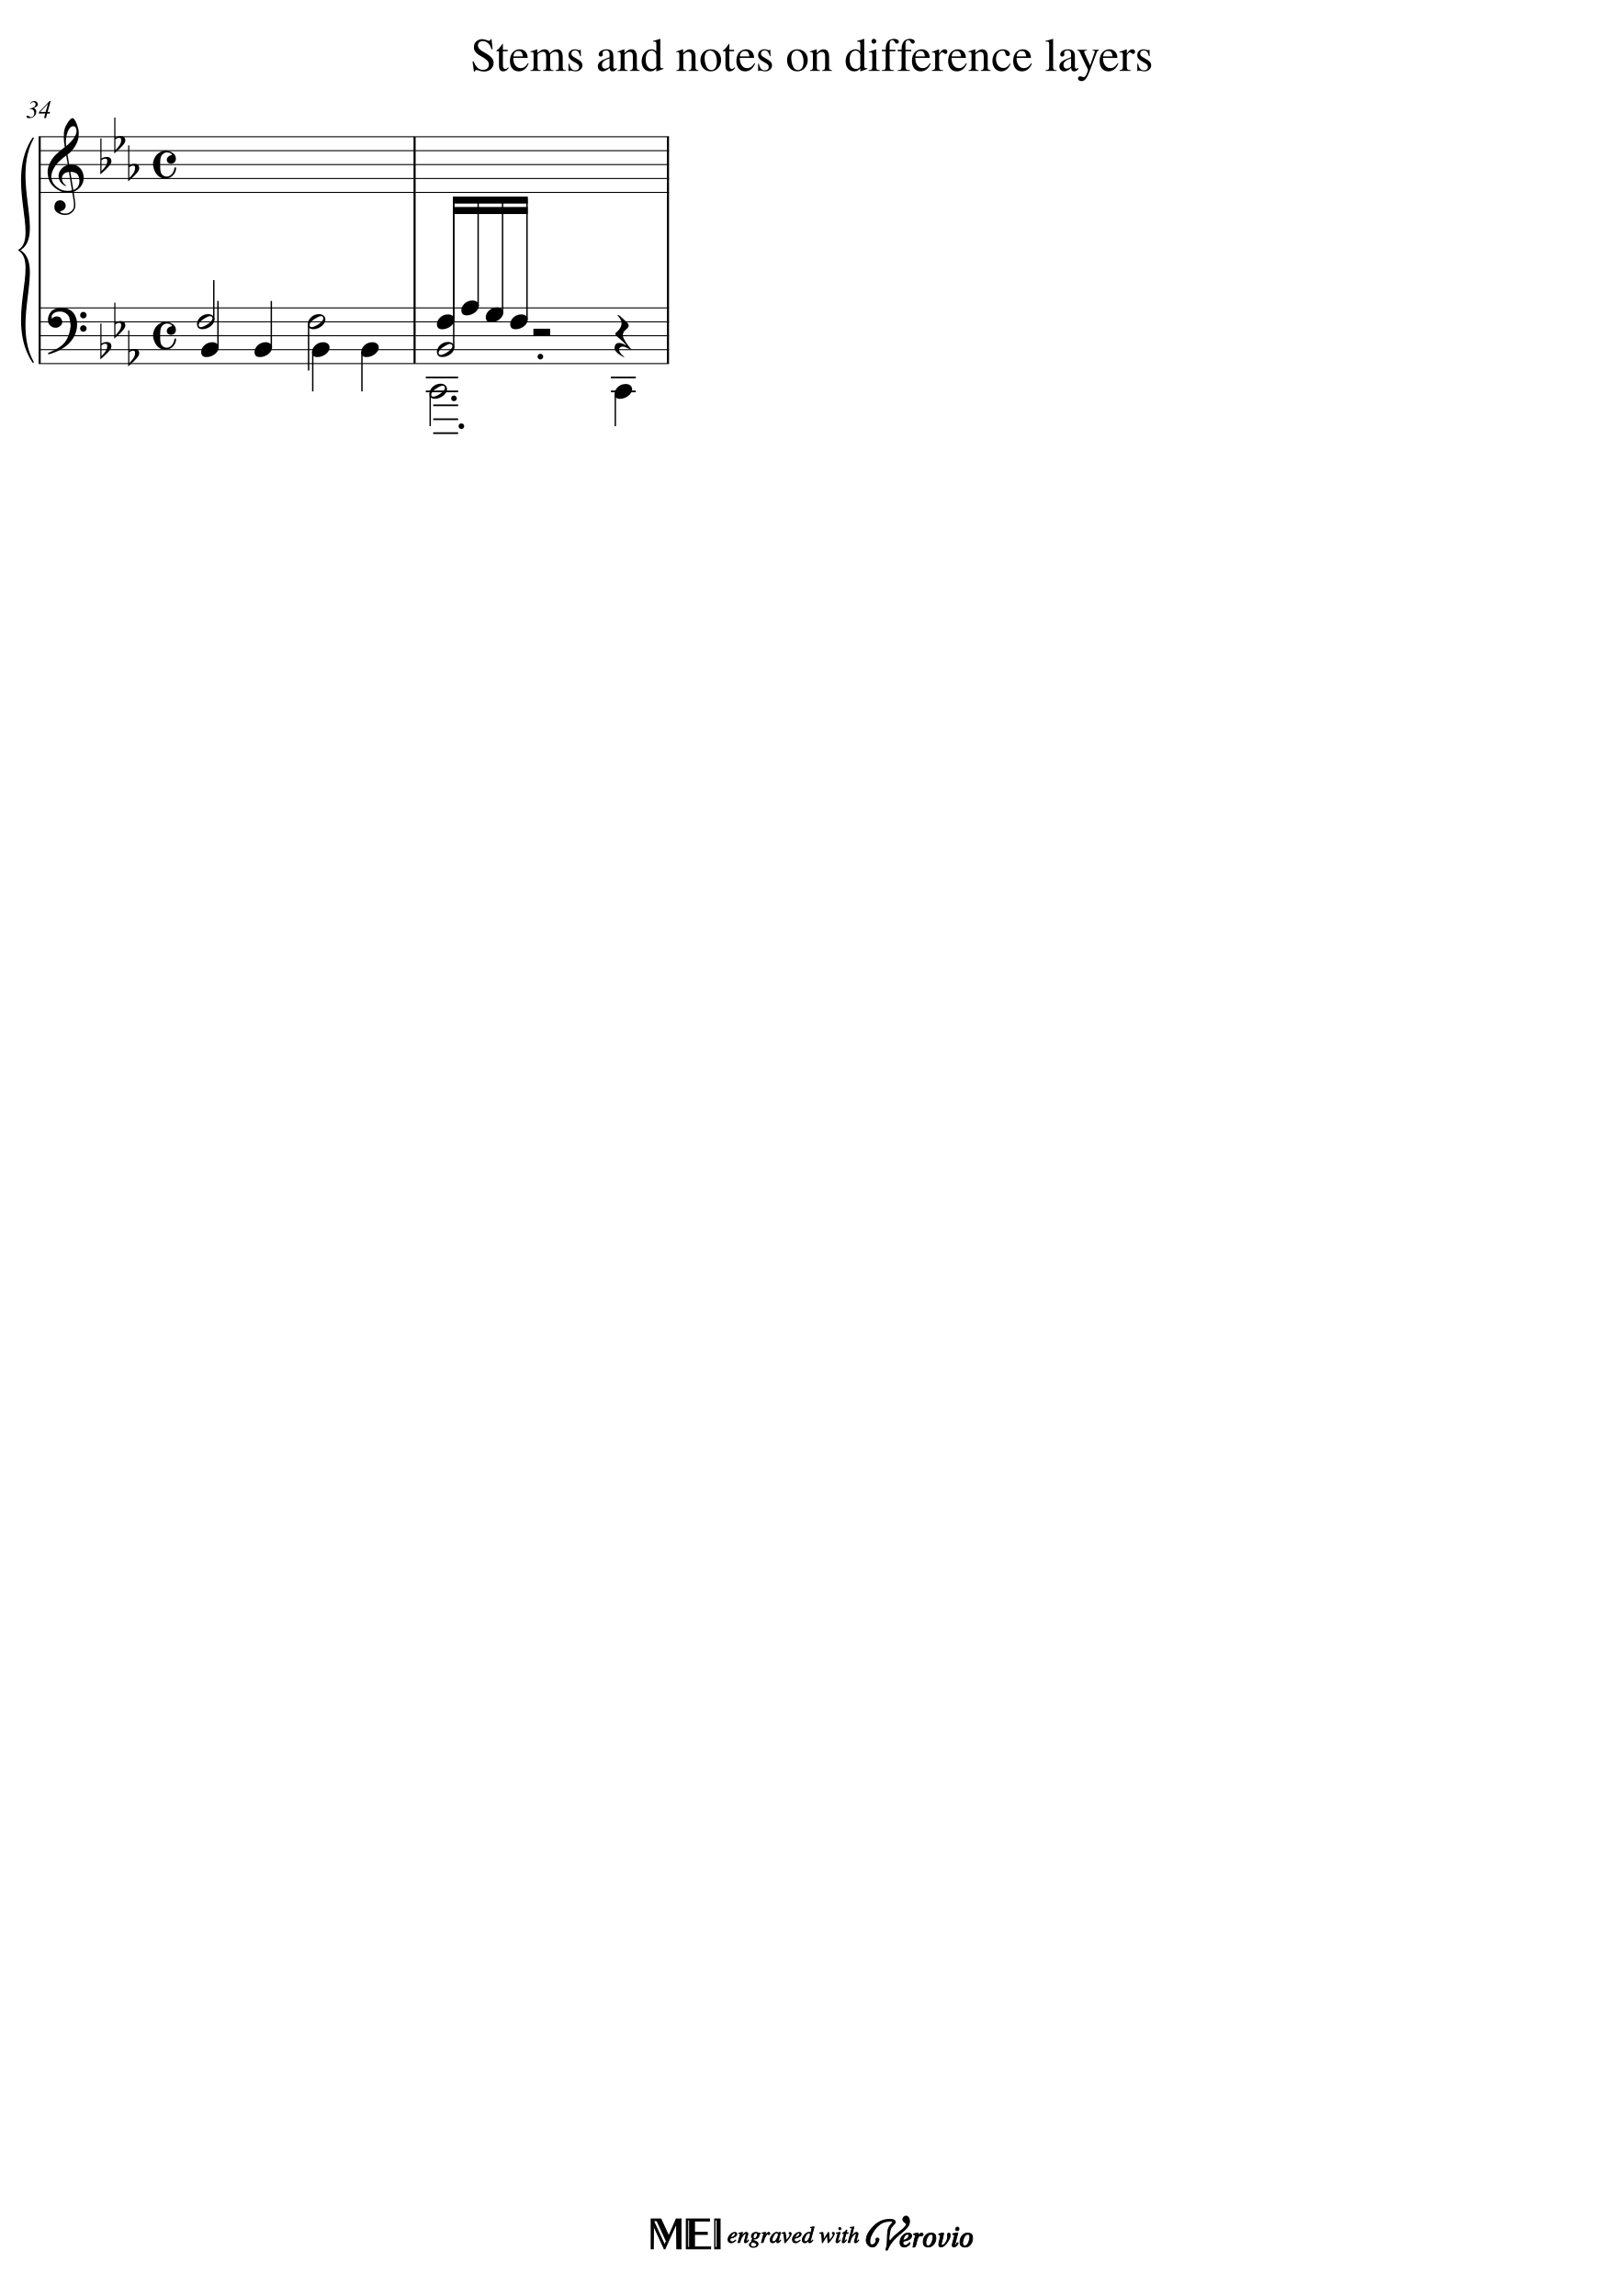
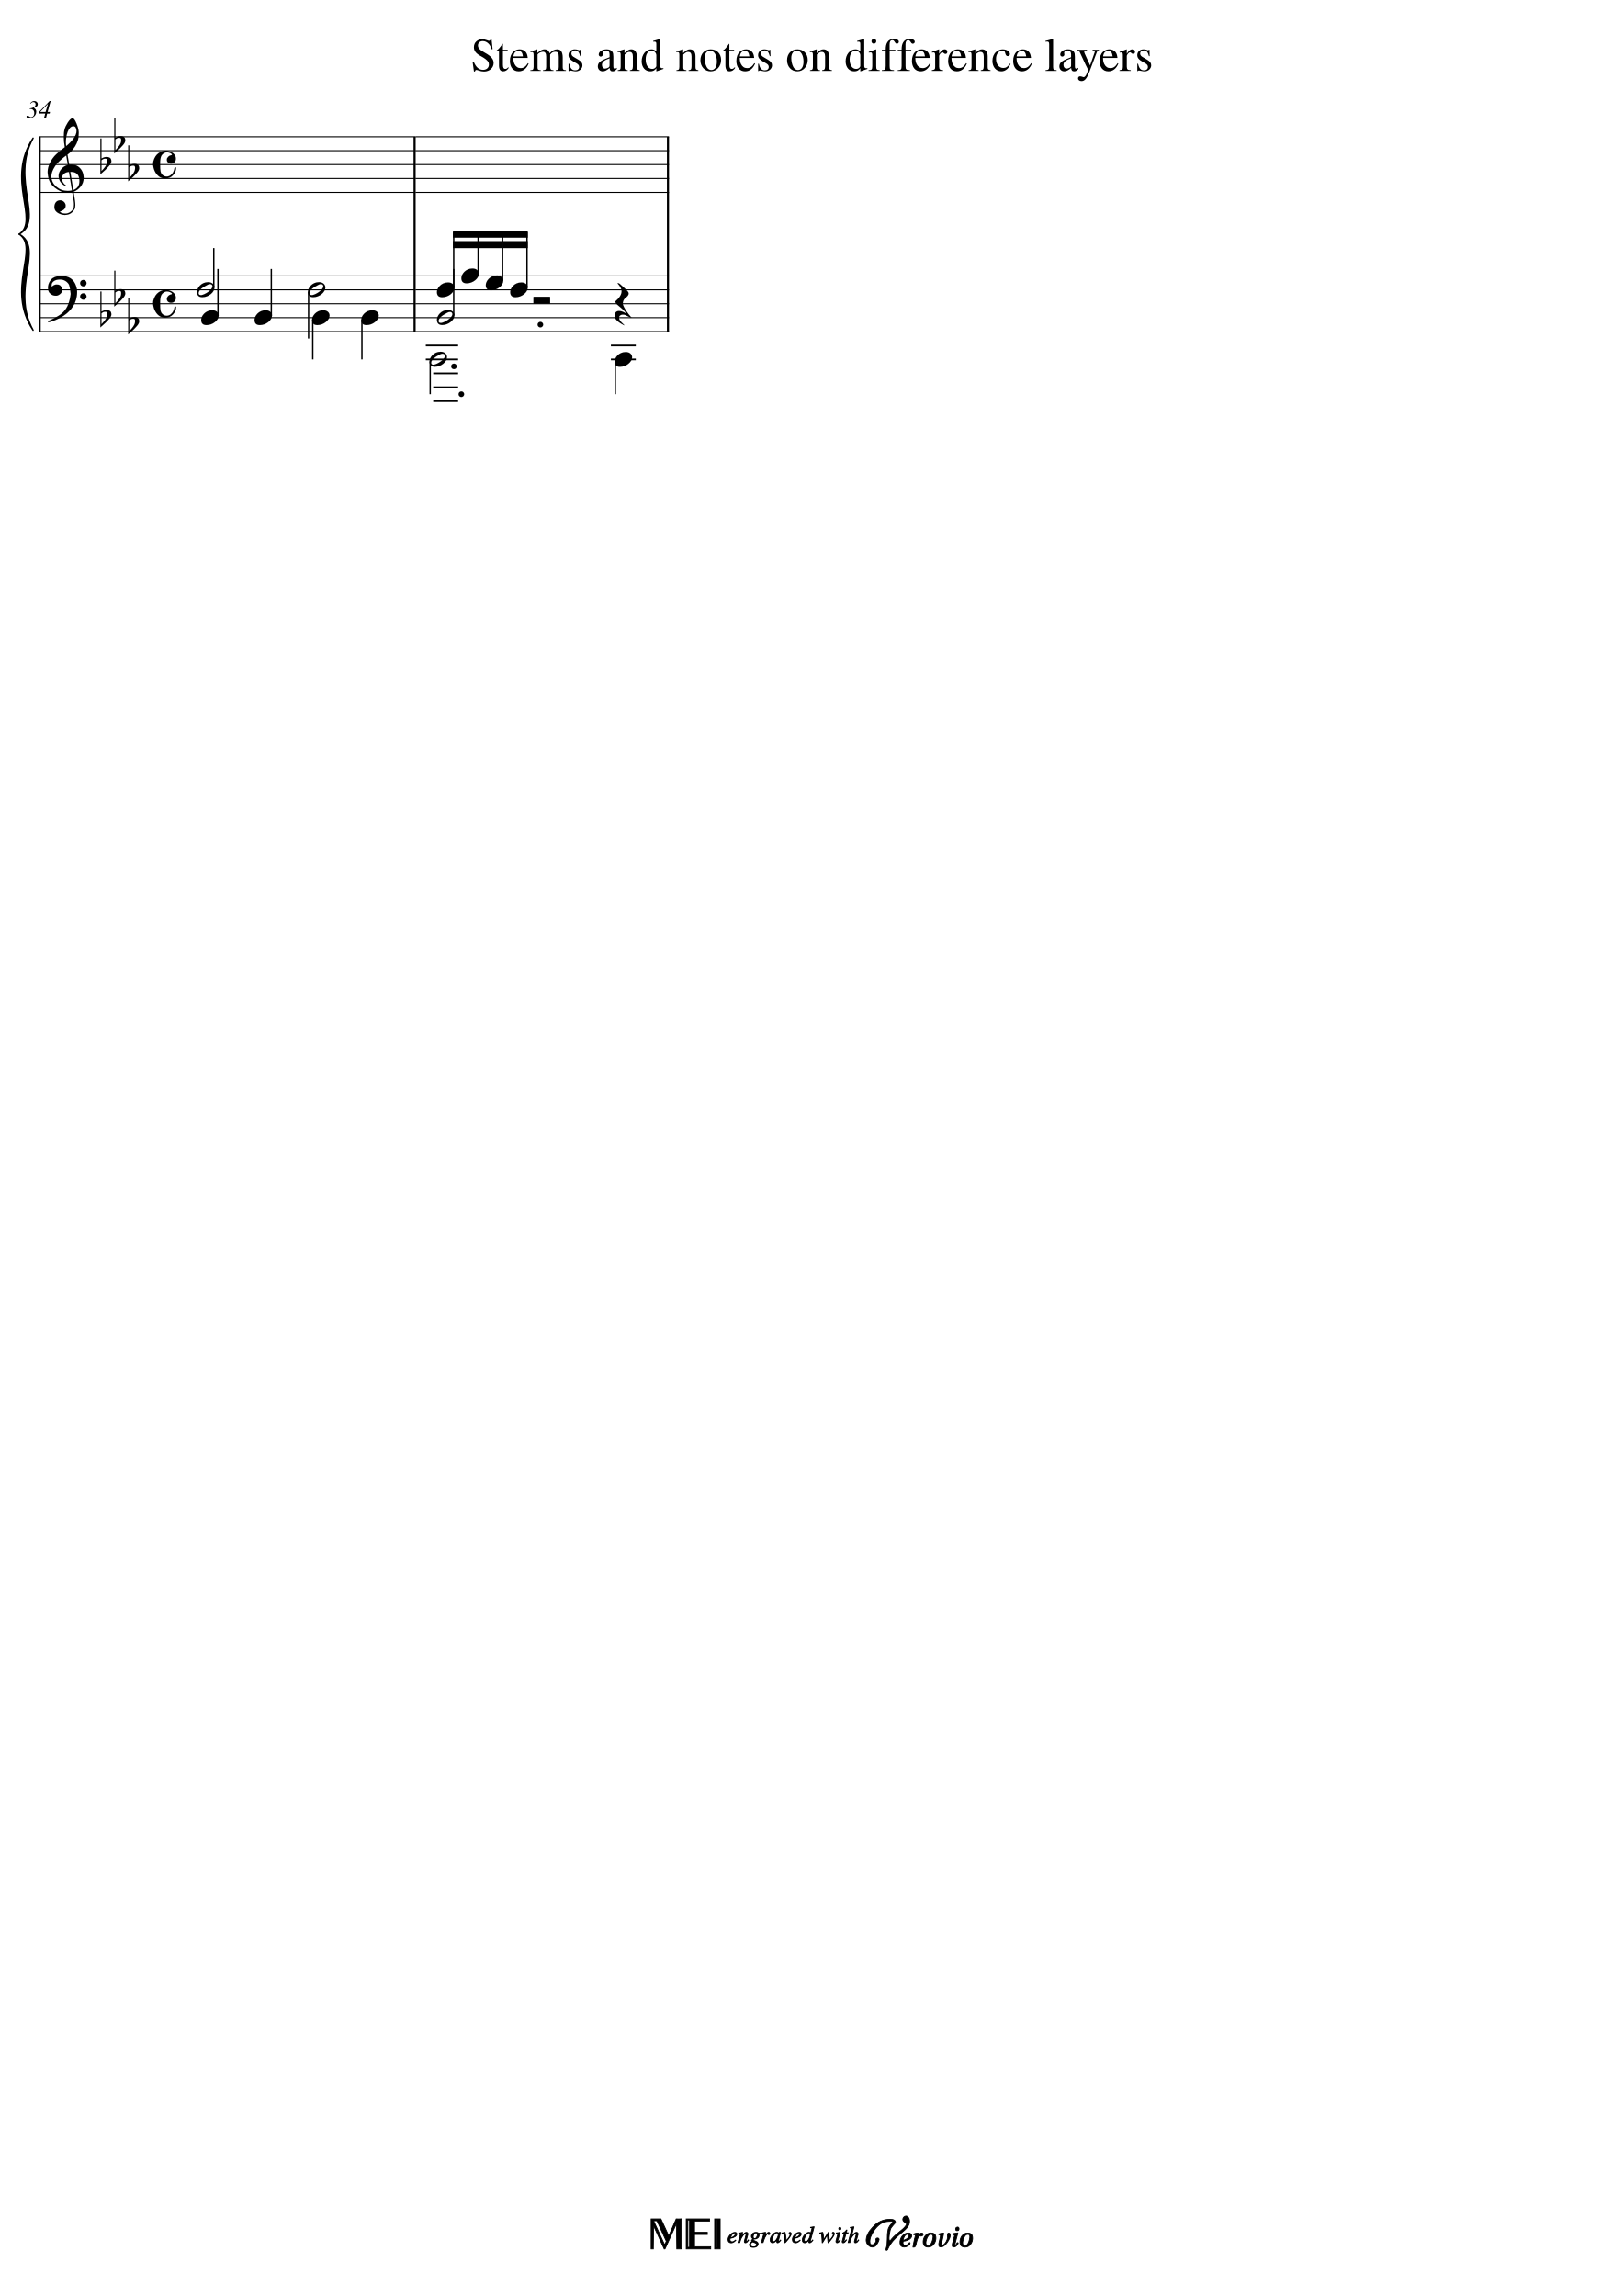
<svg xmlns="http://www.w3.org/2000/svg" xmlns:xlink="http://www.w3.org/1999/xlink" width="2100px" height="2970px" version="1.1" overflow="visible" id="docid">
  <defs>
    <g id="E050-docid">
      <path transform="scale(1,-1)" d="M441 -245c-23 -4 -48 -6 -76 -6c-59 0 -102 7 -130 20c-88 42 -150 93 -187 154c-26 44 -43 103 -48 176c0 6 -1 13 -1 19c0 54 15 111 45 170c29 57 65 106 110 148s96 85 153 127c-3 16 -8 46 -13 92c-4 43 -5 73 -5 89c0 117 16 172 69 257c34 54 64 82 89 82 c21 0 43 -30 69 -92s39 -115 41 -159v-15c0 -109 -21 -162 -67 -241c-13 -20 -63 -90 -98 -118c-13 -9 -25 -19 -37 -29l31 -181c8 1 18 2 28 2c58 0 102 -12 133 -35c59 -43 92 -104 98 -184c1 -7 1 -15 1 -22c0 -123 -87 -209 -181 -248c8 -57 17 -110 25 -162 c5 -31 6 -58 6 -80c0 -30 -5 -53 -14 -70c-35 -64 -88 -99 -158 -103c-5 0 -11 -1 -16 -1c-37 0 -72 10 -108 27c-50 24 -77 59 -80 105v11c0 29 7 55 20 76c18 28 45 42 79 44h6c49 0 93 -42 97 -87v-9c0 -51 -34 -86 -105 -106c17 -24 51 -36 102 -36c62 0 116 43 140 85 c9 16 13 41 13 74c0 20 -1 42 -5 67c-8 53 -18 106 -26 159zM461 939c-95 0 -135 -175 -135 -286c0 -24 2 -48 5 -71c50 39 92 82 127 128c40 53 60 100 60 140v8c-4 53 -22 81 -55 81h-2zM406 119l54 -326c73 25 110 78 110 161c0 7 0 15 -1 23c-7 95 -57 142 -151 142h-12 zM382 117c-72 -2 -128 -47 -128 -120v-7c2 -46 43 -99 75 -115c-3 -2 -7 -5 -10 -10c-70 33 -116 88 -123 172v11c0 68 44 126 88 159c23 17 49 29 78 36l-29 170c-21 -13 -52 -37 -92 -73c-50 -44 -86 -84 -109 -119c-45 -69 -67 -130 -67 -182v-13c5 -68 35 -127 93 -176 s125 -73 203 -73c25 0 50 3 75 9c-19 111 -36 221 -54 331z" />
    </g>
    <g id="E260-docid">
      <path transform="scale(1,-1)" d="M20 110c32 16 54 27 93 27c26 0 35 -3 54 -13c13 -7 24 -20 27 -38l4 -25c0 -28 -16 -57 -45 -89c-23 -25 -39 -44 -65 -68l-88 -79v644h20v-359zM90 106c-32 0 -48 -10 -70 -29v-194c31 31 54 59 71 84c21 32 32 59 32 84c0 9 1 16 1 20c0 14 -3 21 -11 30l-8 3z" />
    </g>
    <g id="E08A-docid">
      <path transform="scale(1,-1)" d="M340 179c-9 24 -56 41 -89 41c-46 0 -81 -28 -100 -58c-17 -28 -25 -78 -25 -150c0 -65 2 -111 8 -135c8 -31 18 -49 40 -67c20 -17 43 -25 70 -25c54 0 92 36 115 75c14 25 23 54 28 88h27c0 -63 -24 -105 -58 -141c-35 -38 -82 -56 -140 -56c-45 0 -83 13 -115 39 c-57 45 -101 130 -101 226c0 59 33 127 68 163c36 37 97 72 160 72c36 0 93 -21 121 -40c11 -8 23 -17 33 -30c19 -23 27 -48 27 -76c0 -51 -35 -88 -86 -88c-43 0 -76 27 -76 68c0 26 7 35 21 51c15 17 32 27 58 32c7 2 14 7 14 11z" />
    </g>
    <g id="E062-docid">
      <path transform="scale(1,-1)" d="M582 -120c0 32 26 58 58 58s58 -26 58 -58s-26 -58 -58 -58s-58 26 -58 58zM582 120c0 32 26 58 58 58s58 -26 58 -58s-26 -58 -58 -58s-58 26 -58 58zM158 96c51 0 73 -14 88 -49l16 -39c0 -17 -2 -30 -7 -40c-3 -11 -10 -21 -19 -31c-17 -18 -49 -43 -84 -43 c-55 0 -77 13 -112 44c-24 21 -35 55 -35 100c0 46 14 81 32 112c30 52 71 79 137 93l36 6l26 2c154 0 235 -68 274 -182c11 -32 18 -68 18 -107c0 -103 -26 -182 -68 -250c-89 -145 -234 -230 -412 -288l-30 -5c-9 0 -14 3 -14 8c3 10 5 11 10 16c35 15 70 30 96 44l78 43 c96 57 162 136 197 258c9 33 17 60 22 100c3 22 5 35 6 39c-7 69 -16 115 -23 140s-4 22 -16 40c-8 12 -19 23 -31 34c-24 21 -62 44 -118 44c-48 0 -84 -8 -113 -28c-28 -19 -42 -44 -42 -73v-16c2 -5 3 -9 4 -11c24 22 52 39 84 39z" />
    </g>
    <g id="E0A4-docid">
      <path transform="scale(1,-1)" d="M0 -39c0 68 73 172 200 172c66 0 114 -37 114 -95c0 -84 -106 -171 -218 -171c-64 0 -96 30 -96 94z" />
    </g>
    <g id="E0A3-docid">
      <path transform="scale(1,-1)" d="M278 64c0 22 -17 39 -43 39c-12 0 -26 -3 -41 -10c-85 -43 -165 -94 -165 -156c5 -25 15 -32 49 -32c67 11 200 95 200 159zM0 -36c0 68 73 174 200 174c66 0 114 -39 114 -97c0 -84 -106 -173 -218 -173c-64 0 -96 32 -96 96z" />
    </g>
    <g id="E4E5-docid">
      <path transform="scale(1,-1)" d="M107 292c-13 24 -30 49 -52 71c-1 1 0 2 0 3l-2 2c3 3 4 4 6 4c12 0 26 -7 40 -20s44 -40 89 -81c26 -24 28 -29 46 -47c4 -4 8 -9 10 -14c6 -8 8 -16 8 -27c0 -19 -12 -40 -36 -61c-28 -23 -49 -38 -61 -73c-4 -11 -7 -27 -10 -50c13 -43 34 -83 59 -121 c31 -47 59 -79 101 -129c-8 0 -26 7 -54 20l-62 29l-21 6l-23 1c-25 0 -45 -10 -60 -30l-4 -14l-1 -12c0 -33 20 -56 39 -78c8 -9 17 -18 26 -26c17 -15 27 -24 28 -30l-3 -3c-11 5 -19 10 -25 15c-9 3 -37 21 -45 26c-24 14 -45 32 -63 51c-19 21 -37 44 -37 71 c0 63 27 95 80 95c41 0 86 -18 136 -52c-19 26 -37 48 -55 66c-23 23 -48 44 -73 65c-28 23 -47 40 -58 53s-17 26 -18 39c75 64 113 125 113 183c0 27 -7 48 -18 68z" />
    </g>
    <g id="E4E4-docid">
      <path transform="scale(1,-1)" d="M0 10v105c0 9 1 10 10 10h280c9 0 10 -1 10 -10v-105c0 -9 -1 -10 -10 -10h-280c-9 0 -10 1 -10 10z" />
    </g>
  </defs>
  <style type="text/css">#docid g.ending, #docid g.fing, #docid g.reh, #docid g.tempo {font-weight:bold;}#docid g.dir, #docid g.dynam, #docid g.mNum {font-style:italic;}#docid g.label {font-weight:normal;}#docid ellipse, #docid path, #docid polygon, #docid polyline, #docid rect {stroke:currentColor}</style>
  <svg class="definition-scale" color="black" font-family="Times, serif" viewBox="0 0 21000 29700">
    <g class="page-margin" transform="translate(500, 500)">
      <g id="iJ6YNS9" class="mdiv pageMilestone" />
      <g id="j6ERYJ7" class="score pageMilestone" />
      <g id="kB6MVN3" class="system">
-         <path d="M13 1269 L13 4203" stroke-width="27" />
+         <path d="M13 1269 L13 3789" stroke-width="27" />
        <g id="s1KZTM6F" class="grpSym">
-           <path d="M-72,4185 C-432,3645 18,2916 -252,2736 C81,2916 -369,3645 -72,4185" stroke-width="18" stroke-linecap="round" stroke-linejoin="round" />
-           <path d="M-72,1287 C-369,1827 81,2556 -252,2736 C18,2556 -432,1827 -72,1287" stroke-width="18" stroke-linecap="round" stroke-linejoin="round" />
+           <path d="M-72,3771 C-432,3231 18,2709 -252,2529 C81,2709 -369,3231 -72,3771" stroke-width="18" stroke-linecap="round" stroke-linejoin="round" />
+           <path d="M-72,1287 C-369,1827 81,2349 -252,2529 C18,2349 -432,1827 -72,1287" stroke-width="18" stroke-linecap="round" stroke-linejoin="round" />
        </g>
        <g id="k1R5MD6A" class="section systemMilestone" />
        <g id="b4Y5DFV" class="measure">
          <g id="d17EWFLB" class="mNum autogenerated">
            <text y="1026" text-anchor="middle" font-size="0px">
              <tspan id="eZWEOI5" class="text">
                <tspan font-size="324px">34</tspan>
              </tspan>
            </text>
          </g>
          <g id="cNFAQML" class="staff">
            <path d="M0 1269 L4875 1269" stroke-width="13" />
            <path d="M0 1449 L4875 1449" stroke-width="13" />
            <path d="M0 1629 L4875 1629" stroke-width="13" />
            <path d="M0 1809 L4875 1809" stroke-width="13" />
            <path d="M0 1989 L4875 1989" stroke-width="13" />
            <g id="pTR47U0" class="clef">
              <use xlink:href="#E050-docid" transform="translate(117, 1809) scale(0.72, 0.72)" />
            </g>
            <g id="r1UFW2XL" class="keySig">
              <g id="t1PID87W" class="keyAccid">
                <use xlink:href="#E260-docid" transform="translate(798, 1629) scale(0.72, 0.72)" />
              </g>
              <g id="vNKLWWH" class="keyAccid">
                <use xlink:href="#E260-docid" transform="translate(978, 1359) scale(0.72, 0.72)" />
              </g>
              <g id="x8M3J2P" class="keyAccid">
                <use xlink:href="#E260-docid" transform="translate(1158, 1719) scale(0.72, 0.72)" />
              </g>
            </g>
            <g id="zM25DSY" class="meterSig">
              <use xlink:href="#E08A-docid" transform="translate(1480, 1629) scale(0.72, 0.72)" />
            </g>
            <g id="d1RIF43L" class="layer">
              <g id="e36A7UB" class="space" />
            </g>
          </g>
          <g id="fW4SW7P" class="staff">
-             <path d="M0 3483 L4875 3483" stroke-width="13" />
-             <path d="M0 3663 L4875 3663" stroke-width="13" />
-             <path d="M0 3843 L4875 3843" stroke-width="13" />
-             <path d="M0 4023 L4875 4023" stroke-width="13" />
-             <path d="M0 4203 L4875 4203" stroke-width="13" />
+             <path d="M0 3069 L4875 3069" stroke-width="13" />
+             <path d="M0 3249 L4875 3249" stroke-width="13" />
+             <path d="M0 3429 L4875 3429" stroke-width="13" />
+             <path d="M0 3609 L4875 3609" stroke-width="13" />
+             <path d="M0 3789 L4875 3789" stroke-width="13" />
            <g id="bOMGUX5" class="clef">
-               <use xlink:href="#E062-docid" transform="translate(117, 3663) scale(0.72, 0.72)" />
+               <use xlink:href="#E062-docid" transform="translate(117, 3249) scale(0.72, 0.72)" />
            </g>
            <g id="d1UYYZY1" class="keySig">
              <g id="f1R3A9AN" class="keyAccid">
-                 <use xlink:href="#E260-docid" transform="translate(798, 4023) scale(0.72, 0.72)" />
+                 <use xlink:href="#E260-docid" transform="translate(798, 3609) scale(0.72, 0.72)" />
              </g>
              <g id="hE53RPH" class="keyAccid">
-                 <use xlink:href="#E260-docid" transform="translate(978, 3753) scale(0.72, 0.72)" />
+                 <use xlink:href="#E260-docid" transform="translate(978, 3339) scale(0.72, 0.72)" />
              </g>
              <g id="j1KAM1L2" class="keyAccid">
-                 <use xlink:href="#E260-docid" transform="translate(1158, 4113) scale(0.72, 0.72)" />
+                 <use xlink:href="#E260-docid" transform="translate(1158, 3699) scale(0.72, 0.72)" />
              </g>
            </g>
            <g id="lX7X2E8" class="meterSig">
-               <use xlink:href="#E08A-docid" transform="translate(1480, 3843) scale(0.72, 0.72)" />
+               <use xlink:href="#E08A-docid" transform="translate(1480, 3429) scale(0.72, 0.72)" />
            </g>
            <g id="g17JWEWV" class="layer">
              <g id="h11BYRB0" class="note">
                <g class="notehead">
-                   <use xlink:href="#E0A4-docid" transform="translate(2102, 4023) scale(0.72, 0.72)" />
+                   <use xlink:href="#E0A4-docid" transform="translate(2102, 3609) scale(0.72, 0.72)" />
                </g>
                <g id="nDW87ZK" class="stem">
-                   <path d="M2319 3995 L2319 3393" stroke-width="18" />
+                   <path d="M2319 3581 L2319 2979" stroke-width="18" />
                </g>
                <g id="iEPNT2P" class="accid" />
              </g>
              <g id="j180F7IU" class="note">
                <g class="notehead">
-                   <use xlink:href="#E0A4-docid" transform="translate(2792, 4023) scale(0.72, 0.72)" />
+                   <use xlink:href="#E0A4-docid" transform="translate(2792, 3609) scale(0.72, 0.72)" />
                </g>
                <g id="o1QUDUF9" class="stem">
-                   <path d="M3009 3995 L3009 3393" stroke-width="18" />
+                   <path d="M3009 3581 L3009 2979" stroke-width="18" />
                </g>
                <g id="k1JVOWO3" class="accid" />
              </g>
              <g id="l168SLSU" class="note">
                <g class="notehead">
-                   <use xlink:href="#E0A3-docid" transform="translate(3482, 3663) scale(0.72, 0.72)" />
+                   <use xlink:href="#E0A3-docid" transform="translate(3482, 3249) scale(0.72, 0.72)" />
                </g>
                <g id="p1YCXJ73" class="stem">
-                   <path d="M3491 3688 L3491 4293" stroke-width="18" />
+                   <path d="M3491 3274 L3491 3879" stroke-width="18" />
                </g>
              </g>
            </g>
            <g id="m1I1R6XU" class="layer">
              <g id="n3L1BSY" class="note">
                <g class="notehead">
-                   <use xlink:href="#E0A3-docid" transform="translate(2048, 3663) scale(0.72, 0.72)" />
+                   <use xlink:href="#E0A3-docid" transform="translate(2048, 3249) scale(0.72, 0.72)" />
                </g>
                <g id="q1XPOA9B" class="stem">
-                   <path d="M2265 3635 L2265 3123" stroke-width="18" />
+                   <path d="M2265 3221 L2265 2709" stroke-width="18" />
                </g>
              </g>
              <g id="oYFJ0C6" class="note">
                <g class="notehead">
-                   <use xlink:href="#E0A4-docid" transform="translate(3536, 4023) scale(0.72, 0.72)" />
+                   <use xlink:href="#E0A4-docid" transform="translate(3536, 3609) scale(0.72, 0.72)" />
                </g>
                <g id="rG2INEF" class="stem">
-                   <path d="M3545 4051 L3545 4563" stroke-width="18" />
+                   <path d="M3545 3637 L3545 4149" stroke-width="18" />
                </g>
                <g id="p6KLLMO" class="accid" />
              </g>
              <g id="q4CA8UL" class="note">
                <g class="notehead">
-                   <use xlink:href="#E0A4-docid" transform="translate(4172, 4023) scale(0.72, 0.72)" />
+                   <use xlink:href="#E0A4-docid" transform="translate(4172, 3609) scale(0.72, 0.72)" />
                </g>
                <g id="sDC845L" class="stem">
-                   <path d="M4181 4051 L4181 4563" stroke-width="18" />
+                   <path d="M4181 3637 L4181 4149" stroke-width="18" />
                </g>
                <g id="r10DL3CR" class="accid" />
              </g>
            </g>
          </g>
          <g id="a12WP67W" class="barLine">
            <path d="M4862 1269 L4862 1989" stroke-width="27" />
-             <path d="M4862 3483 L4862 4203" stroke-width="27" />
-             <path d="M4862 1989 L4862 3483" stroke-width="27" />
+             <path d="M4862 3069 L4862 3789" stroke-width="27" />
+             <path d="M4862 1989 L4862 3069" stroke-width="27" />
          </g>
        </g>
        <g id="i123OHXR" class="measure">
          <g id="jQFEFEK" class="staff">
            <path d="M4875 1269 L8152 1269" stroke-width="13" />
            <path d="M4875 1449 L8152 1449" stroke-width="13" />
            <path d="M4875 1629 L8152 1629" stroke-width="13" />
            <path d="M4875 1809 L8152 1809" stroke-width="13" />
            <path d="M4875 1989 L8152 1989" stroke-width="13" />
            <g id="kOVASEE" class="layer">
              <g id="l1I7OPR1" class="note">
                <g class="notehead">
-                   <use xlink:href="#E0A3-docid" transform="translate(5151, 4023) scale(0.72, 0.72)" />
+                   <use xlink:href="#E0A3-docid" transform="translate(5151, 3609) scale(0.72, 0.72)" />
                </g>
                <g id="u1N7W5D7" class="dots">
-                   <ellipse cx="5467" cy="5013" rx="36" ry="36" />
+                   <ellipse cx="5467" cy="4599" rx="36" ry="36" />
                </g>
                <g id="t1W416P4" class="stem">
-                   <path d="M5368 3995 L5368 2043" stroke-width="18" />
+                   <path d="M5368 3581 L5368 2979" stroke-width="18" />
                </g>
                <g id="m81K135" class="accid" />
              </g>
              <g id="n2N7U24" class="rest">
-                 <use xlink:href="#E4E5-docid" transform="translate(7449, 3843) scale(0.72, 0.72)" />
+                 <use xlink:href="#E4E5-docid" transform="translate(7449, 3429) scale(0.72, 0.72)" />
              </g>
            </g>
          </g>
          <g id="o1FK4NGH" class="staff">
-             <path d="M4875 3483 L8152 3483" stroke-width="13" />
-             <path d="M4875 3663 L8152 3663" stroke-width="13" />
-             <path d="M4875 3843 L8152 3843" stroke-width="13" />
-             <path d="M4875 4023 L8152 4023" stroke-width="13" />
-             <path d="M4875 4203 L8152 4203" stroke-width="13" />
+             <path d="M4875 3069 L8152 3069" stroke-width="13" />
+             <path d="M4875 3249 L8152 3249" stroke-width="13" />
+             <path d="M4875 3429 L8152 3429" stroke-width="13" />
+             <path d="M4875 3609 L8152 3609" stroke-width="13" />
+             <path d="M4875 3789 L8152 3789" stroke-width="13" />
            <g class="ledgerLines below">
-               <path d="M5007 4383 L5425 4383" stroke-width="22" />
-               <path d="M7401 4383 L7723 4383" stroke-width="22" />
-               <path d="M5007 4563 L5425 4563" stroke-width="22" />
-               <path d="M7401 4563 L7723 4563" stroke-width="22" />
-               <path d="M5103 4743 L5425 4743" stroke-width="22" />
-               <path d="M5103 4923 L5425 4923" stroke-width="22" />
-               <path d="M5103 5103 L5425 5103" stroke-width="22" />
+               <path d="M5007 3969 L5425 3969" stroke-width="22" />
+               <path d="M7401 3969 L7723 3969" stroke-width="22" />
+               <path d="M5007 4149 L5425 4149" stroke-width="22" />
+               <path d="M7401 4149 L7723 4149" stroke-width="22" />
+               <path d="M5103 4329 L5425 4329" stroke-width="22" />
+               <path d="M5103 4509 L5425 4509" stroke-width="22" />
+               <path d="M5103 4689 L5425 4689" stroke-width="22" />
            </g>
            <g id="p1AX0ZDE" class="layer">
              <g id="qI1DT7K" class="beam">
-                 <polygon points="5359,2043 6325,2043 6325,2133 5359,2133" />
-                 <polygon points="5359,2178 5684,2178 5684,2268 5359,2268" />
-                 <polygon points="5684,2178 6000,2178 6000,2268 5684,2268" />
-                 <polygon points="6000,2178 6325,2178 6325,2268 6000,2268" />
+                 <polygon points="5359,2484 6325,2484 6325,2574 5359,2574" />
+                 <polygon points="5359,2619 5684,2619 5684,2709 5359,2709" />
+                 <polygon points="5684,2619 6000,2619 6000,2709 5684,2709" />
+                 <polygon points="6000,2619 6325,2619 6325,2709 6000,2709" />
                <g id="rJ8GLXL" class="note">
                  <g class="notehead">
-                     <use xlink:href="#E0A4-docid" transform="translate(5151, 3663) scale(0.72, 0.72)" />
+                     <use xlink:href="#E0A4-docid" transform="translate(5151, 3249) scale(0.72, 0.72)" />
                  </g>
                  <g id="vOSZ00" class="stem">
-                     <path d="M5368 3635 L5368 2061" stroke-width="18" />
+                     <path d="M5368 3221 L5368 2502" stroke-width="18" />
                  </g>
                </g>
                <g id="s1HUMGE0" class="note">
                  <g class="notehead">
-                     <use xlink:href="#E0A4-docid" transform="translate(5467, 3483) scale(0.72, 0.72)" />
+                     <use xlink:href="#E0A4-docid" transform="translate(5467, 3069) scale(0.72, 0.72)" />
                  </g>
                  <g id="w1AY2QDY" class="stem">
-                     <path d="M5684 3455 L5684 2061" stroke-width="18" />
+                     <path d="M5684 3041 L5684 2502" stroke-width="18" />
                  </g>
                  <g id="t1YD0KSR" class="accid" />
                </g>
                <g id="u1XWY667" class="note">
                  <g class="notehead">
-                     <use xlink:href="#E0A4-docid" transform="translate(5783, 3573) scale(0.72, 0.72)" />
+                     <use xlink:href="#E0A4-docid" transform="translate(5783, 3159) scale(0.72, 0.72)" />
                  </g>
                  <g id="xSD1YHA" class="stem">
-                     <path d="M6000 3545 L6000 2061" stroke-width="18" />
+                     <path d="M6000 3131 L6000 2502" stroke-width="18" />
                  </g>
                </g>
                <g id="vE1WURA" class="note">
                  <g class="notehead">
-                     <use xlink:href="#E0A4-docid" transform="translate(6099, 3663) scale(0.72, 0.72)" />
+                     <use xlink:href="#E0A4-docid" transform="translate(6099, 3249) scale(0.72, 0.72)" />
                  </g>
                  <g id="y17DXS56" class="stem">
-                     <path d="M6316 3635 L6316 2061" stroke-width="18" />
+                     <path d="M6316 3221 L6316 2502" stroke-width="18" />
                  </g>
                </g>
              </g>
              <g id="wK8FJ60" class="rest">
-                 <use xlink:href="#E4E4-docid" transform="translate(6399, 3843) scale(0.72, 0.72)" />
+                 <use xlink:href="#E4E4-docid" transform="translate(6399, 3429) scale(0.72, 0.72)" />
                <g id="z126H5TI" class="dots">
-                   <ellipse cx="6489" cy="4113" rx="36" ry="36" />
+                   <ellipse cx="6489" cy="3699" rx="36" ry="36" />
                </g>
                <g class="ledgerLines" />
              </g>
            </g>
            <g id="x1AFQIG0" class="layer">
              <g id="y1K98ZB7" class="note">
                <g class="notehead">
-                   <use xlink:href="#E0A3-docid" transform="translate(5055, 4563) scale(0.72, 0.72)" />
+                   <use xlink:href="#E0A3-docid" transform="translate(5055, 4149) scale(0.72, 0.72)" />
                </g>
                <g id="b5BYNI2" class="dots">
-                   <ellipse cx="5371" cy="4653" rx="36" ry="36" />
+                   <ellipse cx="5371" cy="4239" rx="36" ry="36" />
                </g>
                <g id="a1YELUCK" class="stem">
-                   <path d="M5064 4588 L5064 5013" stroke-width="18" />
+                   <path d="M5064 4174 L5064 4599" stroke-width="18" />
                </g>
              </g>
              <g id="z1M5W8JL" class="note">
                <g class="notehead">
-                   <use xlink:href="#E0A4-docid" transform="translate(7449, 4563) scale(0.72, 0.72)" />
+                   <use xlink:href="#E0A4-docid" transform="translate(7449, 4149) scale(0.72, 0.72)" />
                </g>
                <g id="cI6BH23" class="stem">
-                   <path d="M7458 4591 L7458 5013" stroke-width="18" />
+                   <path d="M7458 4177 L7458 4599" stroke-width="18" />
                </g>
              </g>
            </g>
          </g>
          <g id="h1WRIV4E" class="barLine">
            <path d="M8139 1269 L8139 1989" stroke-width="27" />
-             <path d="M8139 3483 L8139 4203" stroke-width="27" />
-             <path d="M8139 1989 L8139 3483" stroke-width="27" />
+             <path d="M8139 3069 L8139 3789" stroke-width="27" />
+             <path d="M8139 1989 L8139 3069" stroke-width="27" />
          </g>
        </g>
        <g id="jZZ1RF5" class="systemMilestoneEnd k1R5MD6A" />
      </g>
      <g id="k91JIAK" class="pageMilestoneEnd j6ERYJ7" />
      <g id="l1KT7QAW" class="pageMilestoneEnd iJ6YNS9" />
      <g id="s1SW5LIP" class="pgHead autogenerated">
        <text font-size="0px">
          <tspan id="tPEE0OP" class="rend" x="10000" y="417" text-anchor="middle">
            <tspan id="uL0P3Y6" class="rend">
              <tspan id="vPKGJXZ" class="text">
                <tspan font-size="607px">Stems and notes on difference layers</tspan>
              </tspan>
            </tspan>
          </tspan>
        </text>
      </g>
      <g id="mMRH0VO" class="pgFoot autogenerated">
        <g id="nYOSRMB" class="fig">
          <g class="svg" transform="translate(7750, 28099) scale(10, 10)">
            <g>
              <path fill="#000000" d="M 17.113,49.265 V 10.368 h 12.697 c 3.289,7.337 6.713,14.61 10.127,21.889 3.42,-7.485 6.256,-14.205 9.589,-21.91 2.436,0.104 4.317,0.085 6.484,-0.058 V 49.264 H 50.274 C 50.145,38.356 50.016,27.448 49.887,16.54 45.003,27.315 39.967,38.434 35.084,49.209 34.679,49.344 34.427,49.136 34.022,49.271 29.466,39.331 24.91,29.391 20.354,19.451 20.224,29.389 20.095,39.327 19.965,49.264 H 17.113 Z M 36.754,39.325 C 32.721,30.513 28.688,21.701 24.655,12.889 22.531,12.751 22.657,12.71 20.714,12.814 v 0.966 c 4.613,9.998 9.609,20.749 13.873,30.082 0.722,-1.513 1.445,-3.025 2.167,-4.538 z m 25.738,9.94 c 0,-12.966 0,-25.931 0,-38.897 10.084,0 20.169,0 30.253,0 0,0.96 0,1.921 0,2.881 -6.483,0 -12.966,0 -19.448,0 0,4.802 0,9.604 0,14.406 5.522,0 11.045,0 16.567,0 0,0.96 0,1.921 0,2.881 -5.522,0 -11.045,0 -16.567,0 0,5.282 0,10.565 0,15.847 6.963,0 13.926,0 20.889,0 0,0.96 0,1.921 0,2.881 -10.565,0 -21.129,0 -31.694,0 z m 4.322,-2.161 c 0,-11.765 0,-23.53 0,-35.295 -0.72,0 -1.441,0 -2.161,0 0,11.765 0,23.53 0,35.295 0.72,0 1.441,0 2.161,0 z m 32.414,2.161 c 0,-12.966 0,-25.931 0,-38.897 2.401,0 4.802,0 7.203,0 0,12.966 0,25.931 0,38.897 -2.401,0 -4.802,0 -7.203,0 z m 2.881,-2.161 c 0,-11.765 0,-23.53 0,-35.295 -0.72,0 -1.441,0 -2.161,0 0,11.765 0,23.53 0,35.295 0.72,0 1.441,0 2.161,0 z" />
              <path fill="#000000" d="m 346.3,6.7 c -3.1,0.5 -4.9,4.4 -2.7,6.8 1.2,1.4 2.7,2.4 4.1,3.5 -2.4,5.3 -7.7,8.3 -11.9,12.1 -3.7,2.8 -7,6.2 -9.7,9.9 -2.2,-0.8 -0.915,-7.719 -0.627,-9.5 0.288,-1.781 0.727,-6.4 2.927,-8.7 1.3,-1.9 3,-3.5 4.5,-5.2 1.2,-3.4 -3.2,-4.9 -5.8,-4.6 -7.3,-0.5 -14.6,2 -20,6.8 -5,4.6 -10,10.1 -11.5,17 -0.9,3.5 -0.2,7.5 2.8,9.9 2.5,2.8 7.4,2.9 9.8,-0.2 1.7,-2.3 3.2,-4.8 3.8,-7.6 -0.1,-2.6 -4.4,-2.3 -4.3,0.2 1.2,2.4 -0.9,4.7 -2.7,6.2 -1.7,0.9 -4.7,0.7 -4.8,-1.7 -1,-5.8 2.1,-11.3 5.2,-16.1 4,-5.8 9.8,-11.2 17.2,-11.8 1.6,0 8.1,-1.2 6.8,1.4 -2.8,2.8 -5.6,6.1 -6,10.3 -1.6,7.7 0.1,15.7 -2.3,23.2 -1.1,3.9 2,2.6 2.5,0.2 3.3,-7.4 8.9,-13.4 15.1,-18.5 4.2,-3.9 9.5,-7.1 11.9,-12.6 1.3,-3.6 1.2,-9 -2.7,-10.9 -0.504,-0.177 -1.07,-0.165 -1.6,-0.1 z m 66,14.5 c -2,0.8 -1.8,4.9 0.8,4.4 3.4,0.4 2.9,-6.2 -0.8,-4.4 z m 0.6,7.3 c -1.3,0.5 -7.6,0.5 -5.4,2.2 4,-0.3 0.7,4.5 0.6,6.7 -0.4,2.9 -2.4,5.9 -1.2,8.8 2.7,1.7 5.6,-0.8 6.8,-3.2 1.6,-1.4 -0.5,-3 -1.2,-0.9 -0.4,0.8 -2.4,3.5 -2.6,1.8 1.1,-5 2.7,-9.9 3.9,-14.9 l -0.1,-0.5 h -0.9 z m -65.1,0.2 c -6.5,1.6 -10.5,9.5 -8.2,15.7 2.1,3.4 7.4,2.9 10.1,0.4 2,-0.2 3.6,-5.3 1,-3.4 -1.4,2 -4,4.2 -6.5,2.8 -2.2,-1.9 -1.9,-5.7 1.7,-5.3 3.1,-0.9 6.9,-2.1 8.1,-5.5 0.9,-2.7 -1.6,-5.2 -4.3,-4.8 h -1.1 -0.7 z m 13.6,0 c -2.2,0 -8.5,1.8 -2.9,2.3 0.9,1.9 -1,4.9 -1.1,7.2 -0.5,2.9 -1.4,5.7 -1.7,8.7 3.7,0.7 3.8,-2.6 4.4,-5.3 0.9,-3.3 1.6,-7 4.1,-9.5 2.4,1.6 6.8,-0.7 3.7,-3.4 -2.9,-0.5 -4.8,2.4 -6.2,4.3 0,-1.2 2.4,-5 -0.2,-4.3 z m 15.8,0 c -6.4,1.3 -9.6,9.1 -7.7,14.9 1.9,4 7.7,3.9 11,1.7 4.1,-3 6,-8.9 4.4,-13.7 -1.3,-3 -4.8,-3.2 -7.6,-3 z m 17,0 c -2.3,0 -8.8,1.9 -3,2.4 0.4,2.5 -1,5.7 -1.4,8.4 -0.7,2.4 -1.8,7.5 2.1,7.2 3.8,-0.1 6.5,-3.5 8.5,-6.3 2,-3.2 4.5,-7 3.3,-10.9 -3.7,-3 -3.6,2.6 -3.1,5.1 -0.7,3.8 -2.7,7.9 -6.2,9.8 -3.6,0.6 -1,-4.3 -0.8,-6.1 0.6,-3.2 1.6,-6.3 1.9,-9.5 h -1.1 z m 30.6,0 c -6.3,1.2 -9.5,8.9 -7.8,14.7 1.5,4 7.2,4.2 10.5,2.4 4.6,-2.8 6.6,-9.3 4.8,-14.3 -1.4,-2.8 -4.8,-3 -7.5,-2.8 z m -75.4,1.7 c 2.1,1.5 0.2,4.7 -1.6,5.7 -1.1,0.4 -5.5,3.4 -4.6,0.7 0.8,-2.7 2.2,-6.2 5.3,-6.6 l 0.9,0.1 z m 30.8,0 c 2.6,1.5 1.3,5.2 0.8,7.6 -0.8,2.7 -1.9,5.9 -4.7,7.1 -5.1,0.8 -4,-5.8 -2.8,-8.8 1,-2.8 3,-6.8 6.7,-5.8 z m 47.1,-0.1 c 2.9,0.7 2,4.7 1.5,6.8 -0.7,3 -1.8,6.7 -5,8 -4.7,0.8 -4,-5.1 -3,-7.9 0.9,-3 2.7,-7.3 6.5,-6.8 z" />
              <g>
                <path d="m 116.566,37.118 q 0,-3.252 2.93,-6.299 2.9,-3.047 5.991,-3.047 1.143,0 1.816,0.527 0.674,0.527 0.674,1.567 0,2.109 -2.476,3.618 -2.461,1.494 -5.186,1.831 l -0.835,0.103 q -0.19,0.601 -0.264,0.967 -0.073,0.352 -0.073,0.894 0,1.289 0.835,2.007 0.85,0.718 2.007,0.718 1.099,0 2.329,-0.732 0.703,-0.425 2.036,-1.523 l 0.381,0.337 q -0.659,0.835 -1.89,1.714 -2.183,1.567 -4.38,1.567 -1.553,0 -2.725,-1.099 -1.172,-1.099 -1.172,-3.149 z m 3.12,-2.358 q 2.798,-0.41 4.556,-1.963 Q 126,31.229 126,29.691 q 0,-0.557 -0.264,-0.879 -0.264,-0.337 -0.776,-0.337 -0.952,0 -1.875,0.82 -0.908,0.806 -1.641,1.831 -0.776,1.201 -1.23,2.3 -0.249,0.586 -0.527,1.333 z" />
                <path d="m 129.472,41 2.534,-9.053 q 0.322,-1.143 0.366,-1.377 0.059,-0.249 0.059,-0.527 0,-0.425 -0.249,-0.659 -0.234,-0.249 -0.938,-0.249 -0.176,0 -0.352,0.029 -0.161,0.015 -0.366,0.044 v -0.498 q 0.952,-0.146 1.348,-0.22 0.41,-0.073 0.879,-0.176 l 2.622,-0.571 q 0.088,0.059 0.117,0.132 l -1.948,6.299 q 1.787,-2.739 2.988,-4.072 2.109,-2.358 3.779,-2.358 0.645,0 1.113,0.249 0.894,0.483 0.894,1.743 0,0.352 -0.073,0.732 -0.073,0.381 -0.19,0.82 l -1.919,7.017 q -0.059,0.22 -0.132,0.542 -0.073,0.308 -0.073,0.439 0,0.22 0.103,0.396 0.103,0.176 0.337,0.176 0.381,0 0.879,-0.439 0.498,-0.454 1.626,-1.919 l 0.425,0.381 q -1.201,1.626 -1.904,2.285 -1.201,1.157 -2.3,1.157 -0.498,0 -0.967,-0.322 -0.454,-0.337 -0.454,-1.201 0,-0.249 0.029,-0.527 0.044,-0.278 0.103,-0.483 l 1.846,-7.119 q 0.146,-0.586 0.19,-0.952 0.059,-0.381 0.059,-0.542 0,-0.352 -0.176,-0.601 -0.161,-0.264 -0.586,-0.264 -1.099,0 -2.769,1.992 -0.981,1.187 -1.992,2.827 -0.776,1.274 -1.23,2.49 Q 132.709,37.821 131.742,41 Z" />
                <path d="m 149.13,33.5 q 0,0.908 0.278,1.45 0.469,0.894 1.685,0.894 1.318,0 2.344,-1.67 1.04,-1.685 1.04,-3.706 0,-0.967 -0.425,-1.509 -0.425,-0.557 -1.274,-0.557 -1.641,0 -2.651,1.743 -0.996,1.743 -0.996,3.354 z m 0.513,13.066 q 1.743,0 2.886,-0.835 1.157,-0.835 1.157,-1.992 0,-0.879 -0.601,-1.479 -0.322,-0.322 -1.04,-0.688 -0.601,-0.293 -2.036,-0.835 -1.421,-0.557 -1.641,-0.557 -0.381,0 -1.479,1.011 -1.099,1.025 -1.099,2.314 0,1.948 1.685,2.681 0.879,0.381 2.168,0.381 z m -5.479,-2.681 q 0,-1.099 0.835,-2.095 0.85,-0.981 2.681,-1.963 -0.366,-0.234 -0.601,-0.483 -0.234,-0.264 -0.234,-0.688 0,-0.601 0.835,-1.377 0.469,-0.439 1.523,-1.157 -0.938,-0.352 -1.611,-0.996 -0.82,-0.864 -0.82,-2.241 0,-2.212 1.729,-3.677 1.729,-1.465 4.277,-1.465 1.333,0 2.256,0.425 0.923,0.41 1.084,0.688 h 1.978 v 1.172 h -1.494 q 0.088,0.322 0.132,0.586 0.044,0.264 0.044,0.747 0,2.373 -1.846,3.735 -1.831,1.362 -3.955,1.362 -0.22,0 -0.41,-0.015 -0.19,-0.029 -0.469,-0.088 -0.22,0 -0.601,0.425 -0.396,0.425 -0.396,0.762 0,0.498 3.223,1.699 3.208,1.216 3.208,3.56 0,1.758 -1.611,3.076 -1.611,1.333 -4.863,1.333 -2.256,0 -3.574,-0.967 -1.318,-0.967 -1.318,-2.358 z" />
                <path d="m 165.038,27.67 q 0.132,0 0.176,0.088 0.059,0.073 0.059,0.176 -0.015,0.146 -0.029,0.22 l -1.465,5.669 0.322,-0.63 q 1.055,-2.065 2.461,-3.765 1.421,-1.714 2.695,-1.714 0.688,0 1.055,0.454 0.381,0.454 0.381,1.04 0,0.659 -0.381,1.099 -0.366,0.425 -1.025,0.425 -0.454,0 -0.688,-0.176 -0.234,-0.176 -0.366,-0.41 l -0.176,-0.322 q -0.059,-0.088 -0.146,-0.132 -0.073,-0.059 -0.19,-0.059 -0.571,0 -1.655,1.597 -1.069,1.597 -1.919,3.457 -0.513,1.128 -1.143,2.988 Q 162.606,38.847 161.947,41 h -2.256 l 2.432,-8.818 q 0.205,-0.762 0.322,-1.362 0.132,-0.601 0.132,-0.981 0,-0.439 -0.22,-0.674 -0.22,-0.234 -0.762,-0.234 -0.176,0 -0.439,0.029 -0.264,0.029 -0.63,0.073 v -0.483 l 0.586,-0.117 q 1.143,-0.234 2.49,-0.498 1.362,-0.264 1.436,-0.264 z" />
                <path d="m 181.518,30.424 q 0,-1.055 -0.483,-1.553 -0.483,-0.498 -1.172,-0.498 -2.388,0 -4.438,3.662 -1.802,3.223 -1.802,5.552 0,1.172 0.498,1.714 0.513,0.527 1.26,0.527 2.212,0 4.263,-3.56 1.875,-3.237 1.875,-5.845 z m -1.831,-2.71 q 1.157,0 1.787,0.601 0.337,0.322 0.527,0.85 l 0.073,0.205 0.322,-1.113 q 0.059,-0.19 0.103,-0.249 0.044,-0.073 0.205,-0.088 l 1.655,-0.19 q 0.132,0 0.146,0.059 0.029,0.044 0,0.176 -0.059,0.19 -0.088,0.308 -0.029,0.103 -0.088,0.308 l -1.348,5.244 q -0.439,1.714 -0.747,2.959 -0.542,2.256 -0.542,2.578 0,0.205 0.103,0.308 0.117,0.088 0.278,0.088 0.132,0 0.278,-0.088 0.161,-0.088 0.381,-0.264 l 0.249,-0.205 q 0.117,-0.103 0.264,-0.234 0.146,-0.146 0.352,-0.352 l 0.908,-0.938 0.352,0.308 q -1.523,1.948 -2.446,2.651 -0.923,0.688 -1.758,0.688 -0.542,0 -0.85,-0.381 -0.293,-0.381 -0.293,-0.952 0,-0.527 0.19,-1.509 0.205,-0.996 0.396,-1.67 -0.264,0.439 -0.894,1.289 -0.615,0.835 -1.523,1.626 -1.069,0.952 -2.051,1.348 -0.762,0.264 -1.465,0.264 -1.187,0 -2.153,-0.967 -0.967,-0.981 -0.967,-2.769 0,-3.076 2.754,-6.416 2.842,-3.472 5.889,-3.472 z" />
                <path d="m 196.664,27.772 q 0.82,0 1.26,0.586 0.439,0.586 0.439,1.333 0,1.978 -3.911,6.929 -3.706,4.702 -4.438,4.702 -0.22,0 -0.293,-0.601 -0.044,-0.337 -0.044,-1.143 0,-0.981 -0.19,-3.325 -0.19,-2.344 -0.366,-3.472 -0.366,-2.476 -0.718,-3.193 -0.352,-0.718 -1.333,-0.718 -0.161,0 -0.381,0.015 -0.205,0.015 -0.483,0.044 v -0.381 q 0.439,-0.088 1.846,-0.396 1.406,-0.308 1.494,-0.337 l 0.483,-0.146 q 0.205,-0.059 0.322,0.234 0.117,0.278 0.293,1.055 0.557,2.549 0.835,5.024 0.176,1.538 0.352,4.556 l 0.483,-0.513 q 1.509,-1.597 3.018,-3.794 1.509,-2.197 1.509,-3.105 0,-0.454 -0.659,-1.084 -0.659,-0.645 -0.659,-1.172 0,-0.483 0.322,-0.791 0.337,-0.308 0.82,-0.308 z" />
                <path d="m 199.828,37.118 q 0,-3.252 2.93,-6.299 2.9,-3.047 5.991,-3.047 1.143,0 1.816,0.527 0.674,0.527 0.674,1.567 0,2.109 -2.476,3.618 -2.461,1.494 -5.186,1.831 l -0.835,0.103 q -0.19,0.601 -0.264,0.967 -0.073,0.352 -0.073,0.894 0,1.289 0.835,2.007 0.85,0.718 2.007,0.718 1.099,0 2.329,-0.732 0.703,-0.425 2.036,-1.523 l 0.381,0.337 q -0.659,0.835 -1.89,1.714 -2.183,1.567 -4.38,1.567 -1.553,0 -2.725,-1.099 -1.172,-1.099 -1.172,-3.149 z m 3.12,-2.358 q 2.798,-0.41 4.556,-1.963 1.758,-1.567 1.758,-3.105 0,-0.557 -0.264,-0.879 -0.264,-0.337 -0.776,-0.337 -0.952,0 -1.875,0.82 -0.908,0.806 -1.641,1.831 -0.776,1.201 -1.23,2.3 -0.249,0.586 -0.527,1.333 z" />
                <path d="m 215.238,37.602 q 0,0.894 0.41,1.567 0.41,0.659 1.392,0.659 2.095,0 4.028,-3.369 1.816,-3.164 1.816,-5.991 0,-0.894 -0.293,-1.479 -0.293,-0.586 -1.187,-0.586 -2.227,0 -4.307,3.604 -1.86,3.223 -1.86,5.596 z m 6.006,-9.888 q 1.157,0 1.641,0.557 0.278,0.322 0.439,1.099 l 1.67,-6.006 q 0.073,-0.249 0.088,-0.439 0.029,-0.205 0.029,-0.352 0,-0.571 -0.22,-0.718 -0.205,-0.146 -0.601,-0.146 -0.249,0 -0.469,0.015 -0.205,0.015 -0.557,0.044 v -0.483 q 1.655,-0.22 4.585,-0.762 l 0.132,0.146 -0.029,0.161 -2.812,10.532 -1.919,6.973 q -0.059,0.234 -0.103,0.439 -0.029,0.19 -0.029,0.352 0,0.396 0.19,0.513 0.205,0.117 0.352,0.117 0.425,0 1.201,-0.747 0.454,-0.454 1.245,-1.406 l 0.337,0.322 -0.205,0.308 q -0.542,0.806 -1.392,1.641 -1.509,1.479 -2.71,1.479 -0.396,0 -0.718,-0.176 -0.601,-0.352 -0.601,-1.26 0,-0.308 0.088,-0.981 0.088,-0.674 0.264,-1.465 -1.113,1.699 -2.446,2.783 -1.318,1.084 -2.886,1.084 -1.274,0 -2.227,-0.908 -0.952,-0.908 -0.952,-2.798 0,-3.193 2.93,-6.562 2.915,-3.354 5.684,-3.354 z" />
                <path d="m 254.13,29.53 q 0,1.23 -1.187,3.252 -0.659,1.128 -1.86,2.739 -1.23,1.655 -2.534,3.267 -2.065,2.549 -2.432,2.549 -0.161,0 -0.205,-0.132 -0.044,-0.132 -0.117,-0.894 l -0.864,-9.126 -6.079,9.961 q -0.044,0.088 -0.117,0.117 -0.059,0.029 -0.132,0.029 l -0.205,-0.044 -0.029,-0.132 -0.176,-3.618 q -0.059,-1.216 -0.176,-2.505 -0.103,-1.304 -0.205,-2.256 -0.308,-2.651 -0.659,-3.252 -0.337,-0.601 -1.26,-0.601 -0.176,0 -0.352,0.015 -0.176,0 -0.366,0.029 v -0.425 q 0.601,-0.103 1.143,-0.22 0.557,-0.117 1.216,-0.264 l 1.377,-0.352 q 0.498,0 1.011,4.175 0.278,2.285 0.498,5.2 l 5.757,-9.097 q 0.059,-0.117 0.146,-0.19 0.088,-0.088 0.205,-0.088 0.132,0 0.176,0.088 0.044,0.088 0.059,0.264 l 0.981,10.591 q 0.103,-0.132 1.626,-2.065 1.523,-1.948 1.597,-2.065 1.099,-1.582 1.465,-2.446 0.234,-0.557 0.234,-1.084 0,-0.205 -0.059,-0.381 -0.059,-0.19 -0.278,-0.396 L 251.874,29.75 q -0.19,-0.19 -0.337,-0.41 -0.132,-0.234 -0.132,-0.542 0,-0.366 0.249,-0.747 0.264,-0.381 0.938,-0.381 0.542,0 1.04,0.439 0.498,0.425 0.498,1.421 z" />
                <path d="m 261.176,24.521 q -0.601,0 -1.025,-0.469 -0.425,-0.469 -0.425,-1.128 0,-0.674 0.425,-1.143 0.425,-0.469 1.025,-0.469 0.601,0 1.025,0.469 0.439,0.469 0.439,1.143 0,0.674 -0.439,1.143 -0.425,0.454 -1.025,0.454 z m 0.352,3.208 q 0.088,0.044 0.073,0.117 l -2.959,10.459 q -0.205,0.835 -0.205,0.996 0,0.22 0.088,0.381 0.073,0.176 0.366,0.176 0.498,0 1.318,-0.864 0.483,-0.513 1.187,-1.465 l 0.381,0.322 -0.146,0.205 q -1.099,1.538 -1.816,2.212 -1.128,1.055 -2.197,1.055 -0.63,0 -1.055,-0.527 -0.41,-0.527 -0.41,-1.245 0,-0.425 0.059,-0.732 0.059,-0.322 0.22,-0.938 l 2.051,-7.529 q 0.044,-0.176 0.073,-0.322 0.029,-0.146 0.029,-0.293 0,-0.527 -0.396,-0.645 -0.381,-0.132 -1.523,-0.132 v -0.483 q 1.216,-0.146 1.743,-0.22 0.542,-0.088 1.084,-0.176 0.703,-0.117 1.333,-0.264 0.63,-0.146 0.703,-0.088 z" />
                <path d="m 264.179,40.033 q 0,-0.117 0.015,-0.264 0.015,-0.161 0.059,-0.322 l 2.754,-10.239 h -2.227 q 0,-0.396 0.059,-0.498 0.059,-0.103 0.293,-0.205 1.479,-0.63 2.285,-1.216 0.82,-0.586 2.227,-2.256 l 0.234,-0.278 q 0.044,-0.059 0.103,-0.088 0.073,-0.044 0.146,-0.044 0.146,0.029 0.205,0.059 0.044,0.103 0.044,0.19 0.015,0.073 0,0.161 l -0.835,3.193 h 2.388 l -0.176,0.981 h -2.49 l -2.637,9.858 q -0.073,0.264 0.044,0.513 0.117,0.234 0.396,0.234 0.381,0 1.069,-0.762 0.396,-0.41 1.333,-1.626 l 0.381,0.22 -0.205,0.308 q -1.26,1.89 -2.227,2.637 -0.952,0.732 -1.816,0.732 -0.747,0 -1.084,-0.396 -0.337,-0.396 -0.337,-0.894 z" />
                <path d="m 274.696,21.356 q 0.938,-0.132 1.509,-0.205 0.586,-0.088 1.011,-0.161 1.729,-0.337 1.86,-0.366 0.132,-0.029 0.205,-0.029 0.176,0.088 0.176,0.22 l -3.442,13.081 q 1.846,-2.725 3.018,-3.984 2.051,-2.168 3.765,-2.168 0.703,0 1.348,0.454 0.659,0.439 0.659,1.597 0,0.278 -0.073,0.718 -0.073,0.439 -0.176,0.776 l -1.978,7.017 q -0.088,0.293 -0.146,0.571 -0.059,0.264 -0.059,0.483 0,0.249 0.117,0.381 0.117,0.117 0.337,0.117 0.454,0 1.069,-0.63 0.381,-0.396 1.421,-1.729 l 0.381,0.352 q -1.025,1.523 -1.743,2.227 -1.274,1.245 -2.563,1.245 -0.586,0 -0.981,-0.366 -0.396,-0.366 -0.396,-1.055 0,-0.19 0.015,-0.352 0.029,-0.176 0.088,-0.381 l 2.256,-8.584 q 0.029,-0.117 0.044,-0.234 0.029,-0.132 0.029,-0.264 0,-0.366 -0.22,-0.571 -0.234,-0.205 -0.601,-0.205 -0.981,0 -2.476,1.582 -1.494,1.567 -2.52,3.208 -0.703,1.157 -1.069,2.183 Q 275.209,37.309 274.184,41 h -2.271 l 4.688,-17.769 q 0.044,-0.19 0.059,-0.322 0.015,-0.132 0.015,-0.249 0,-0.63 -0.41,-0.747 -0.41,-0.132 -1.567,-0.073 z" />
              </g>
            </g>
          </g>
        </g>
      </g>
    </g>
  </svg>
</svg>
